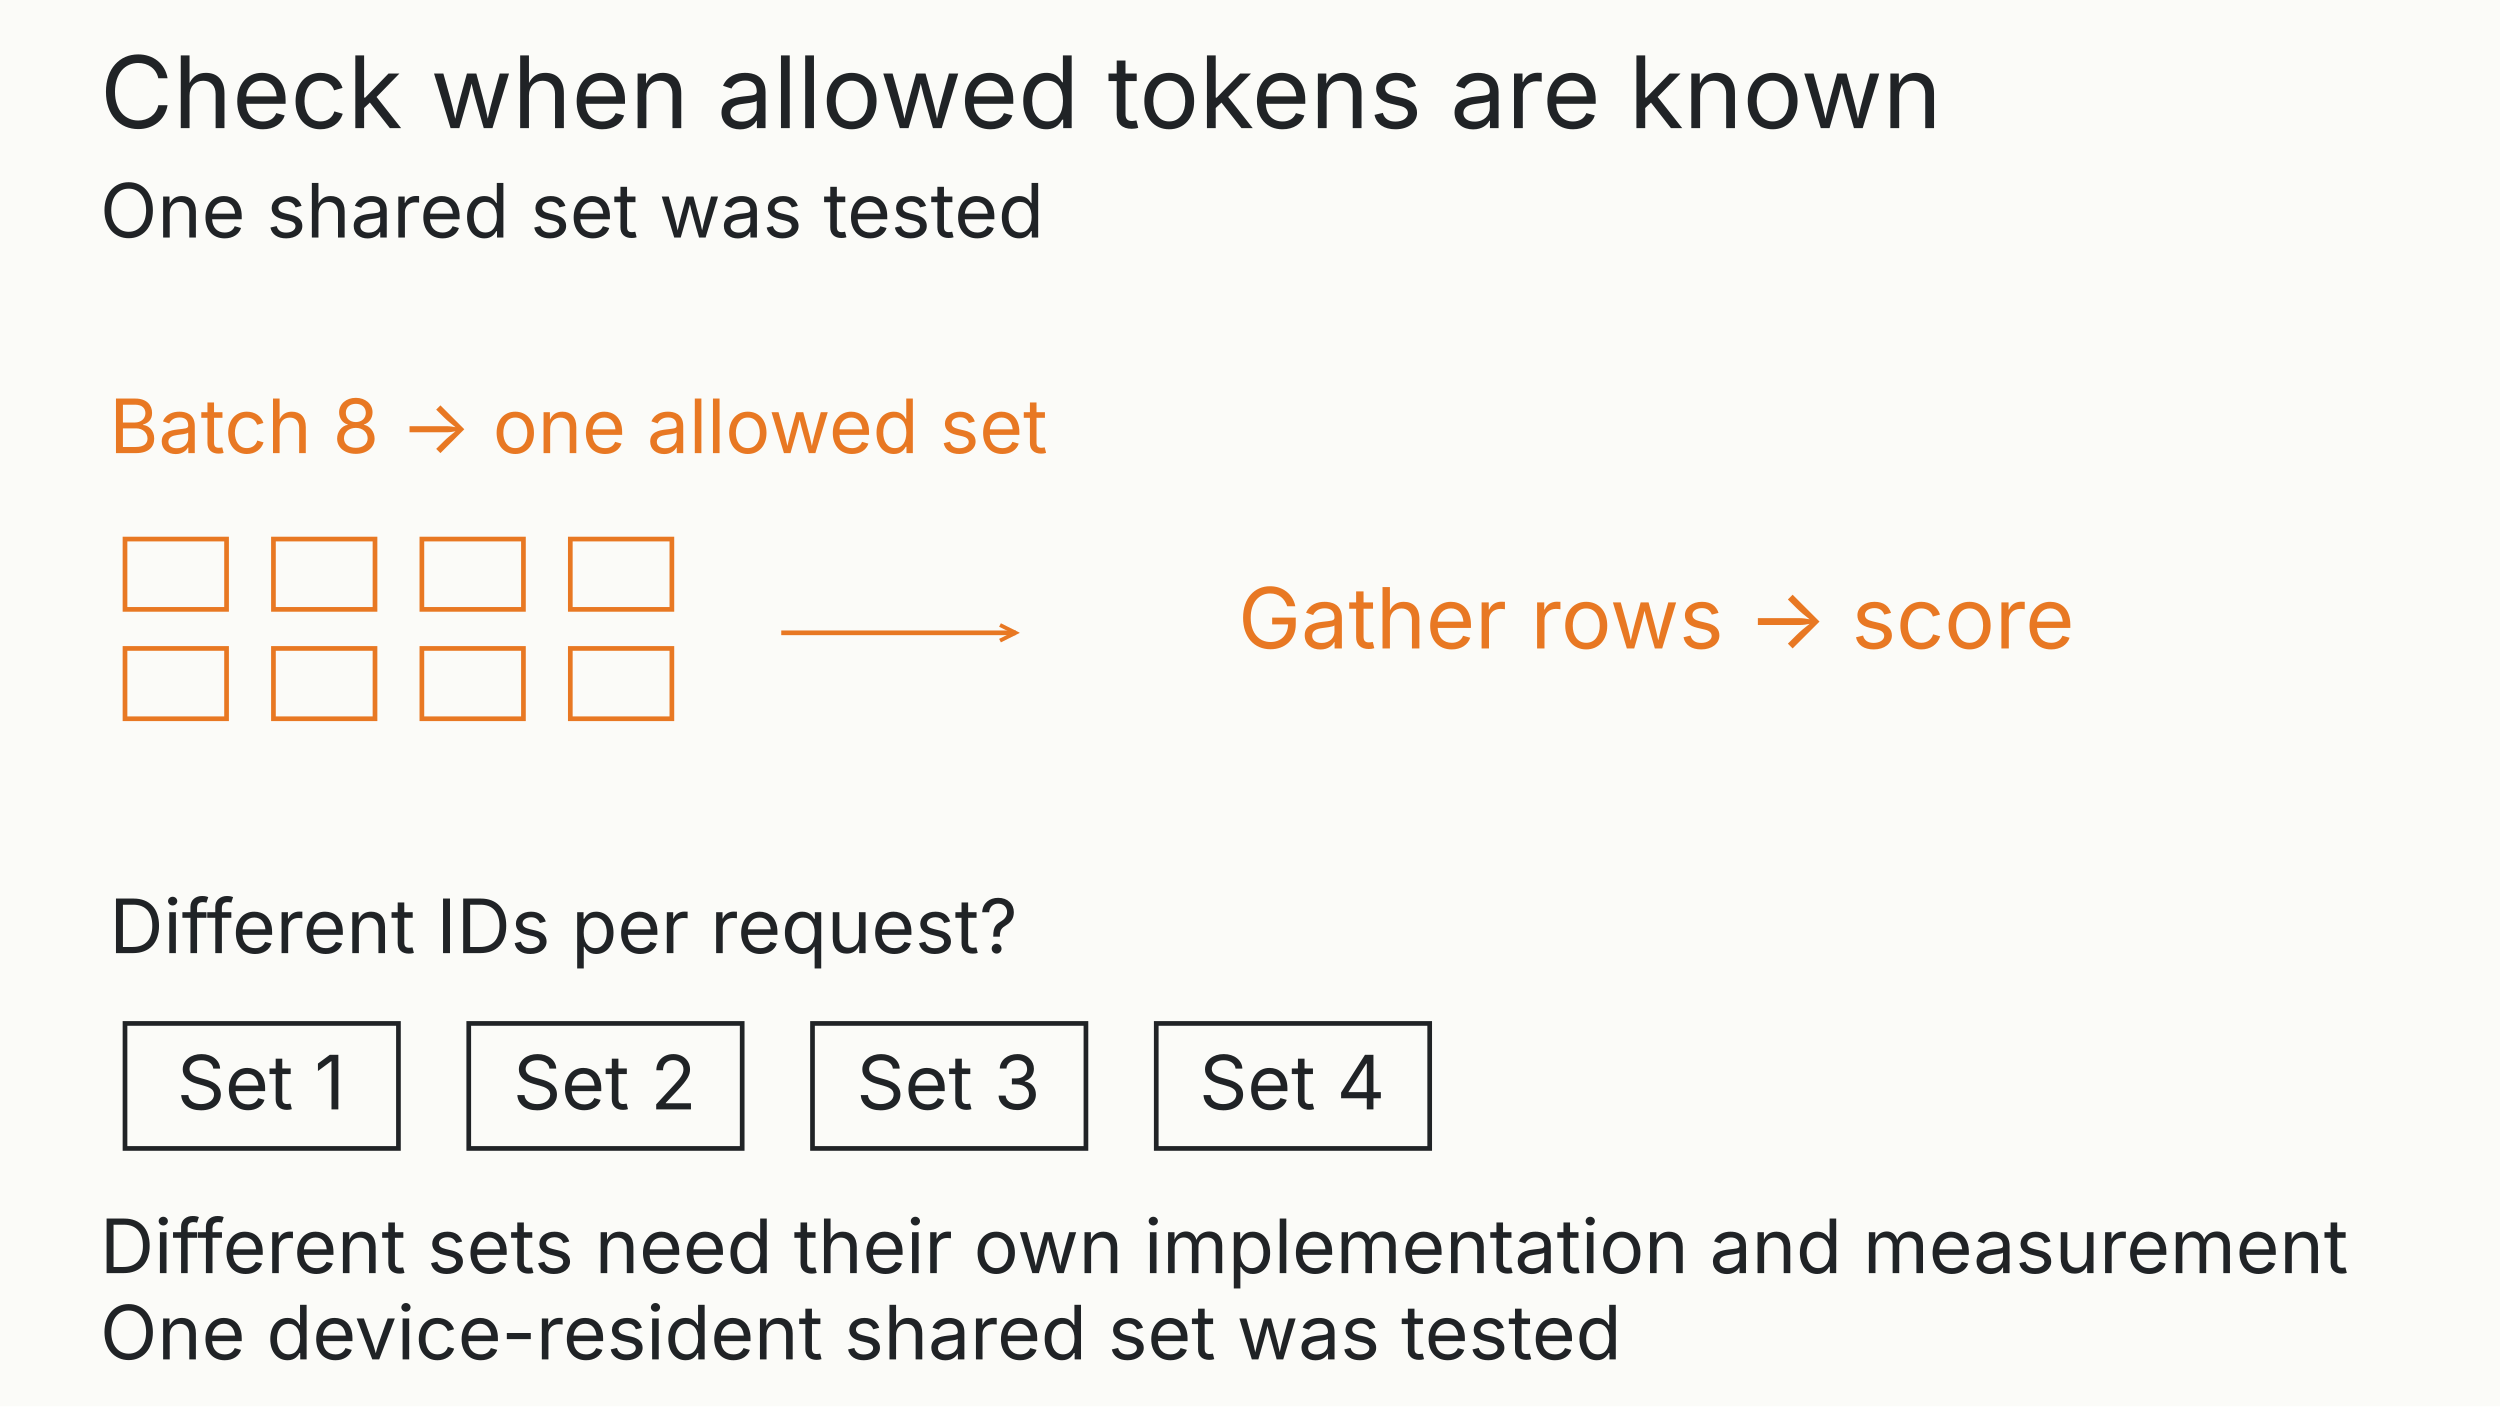
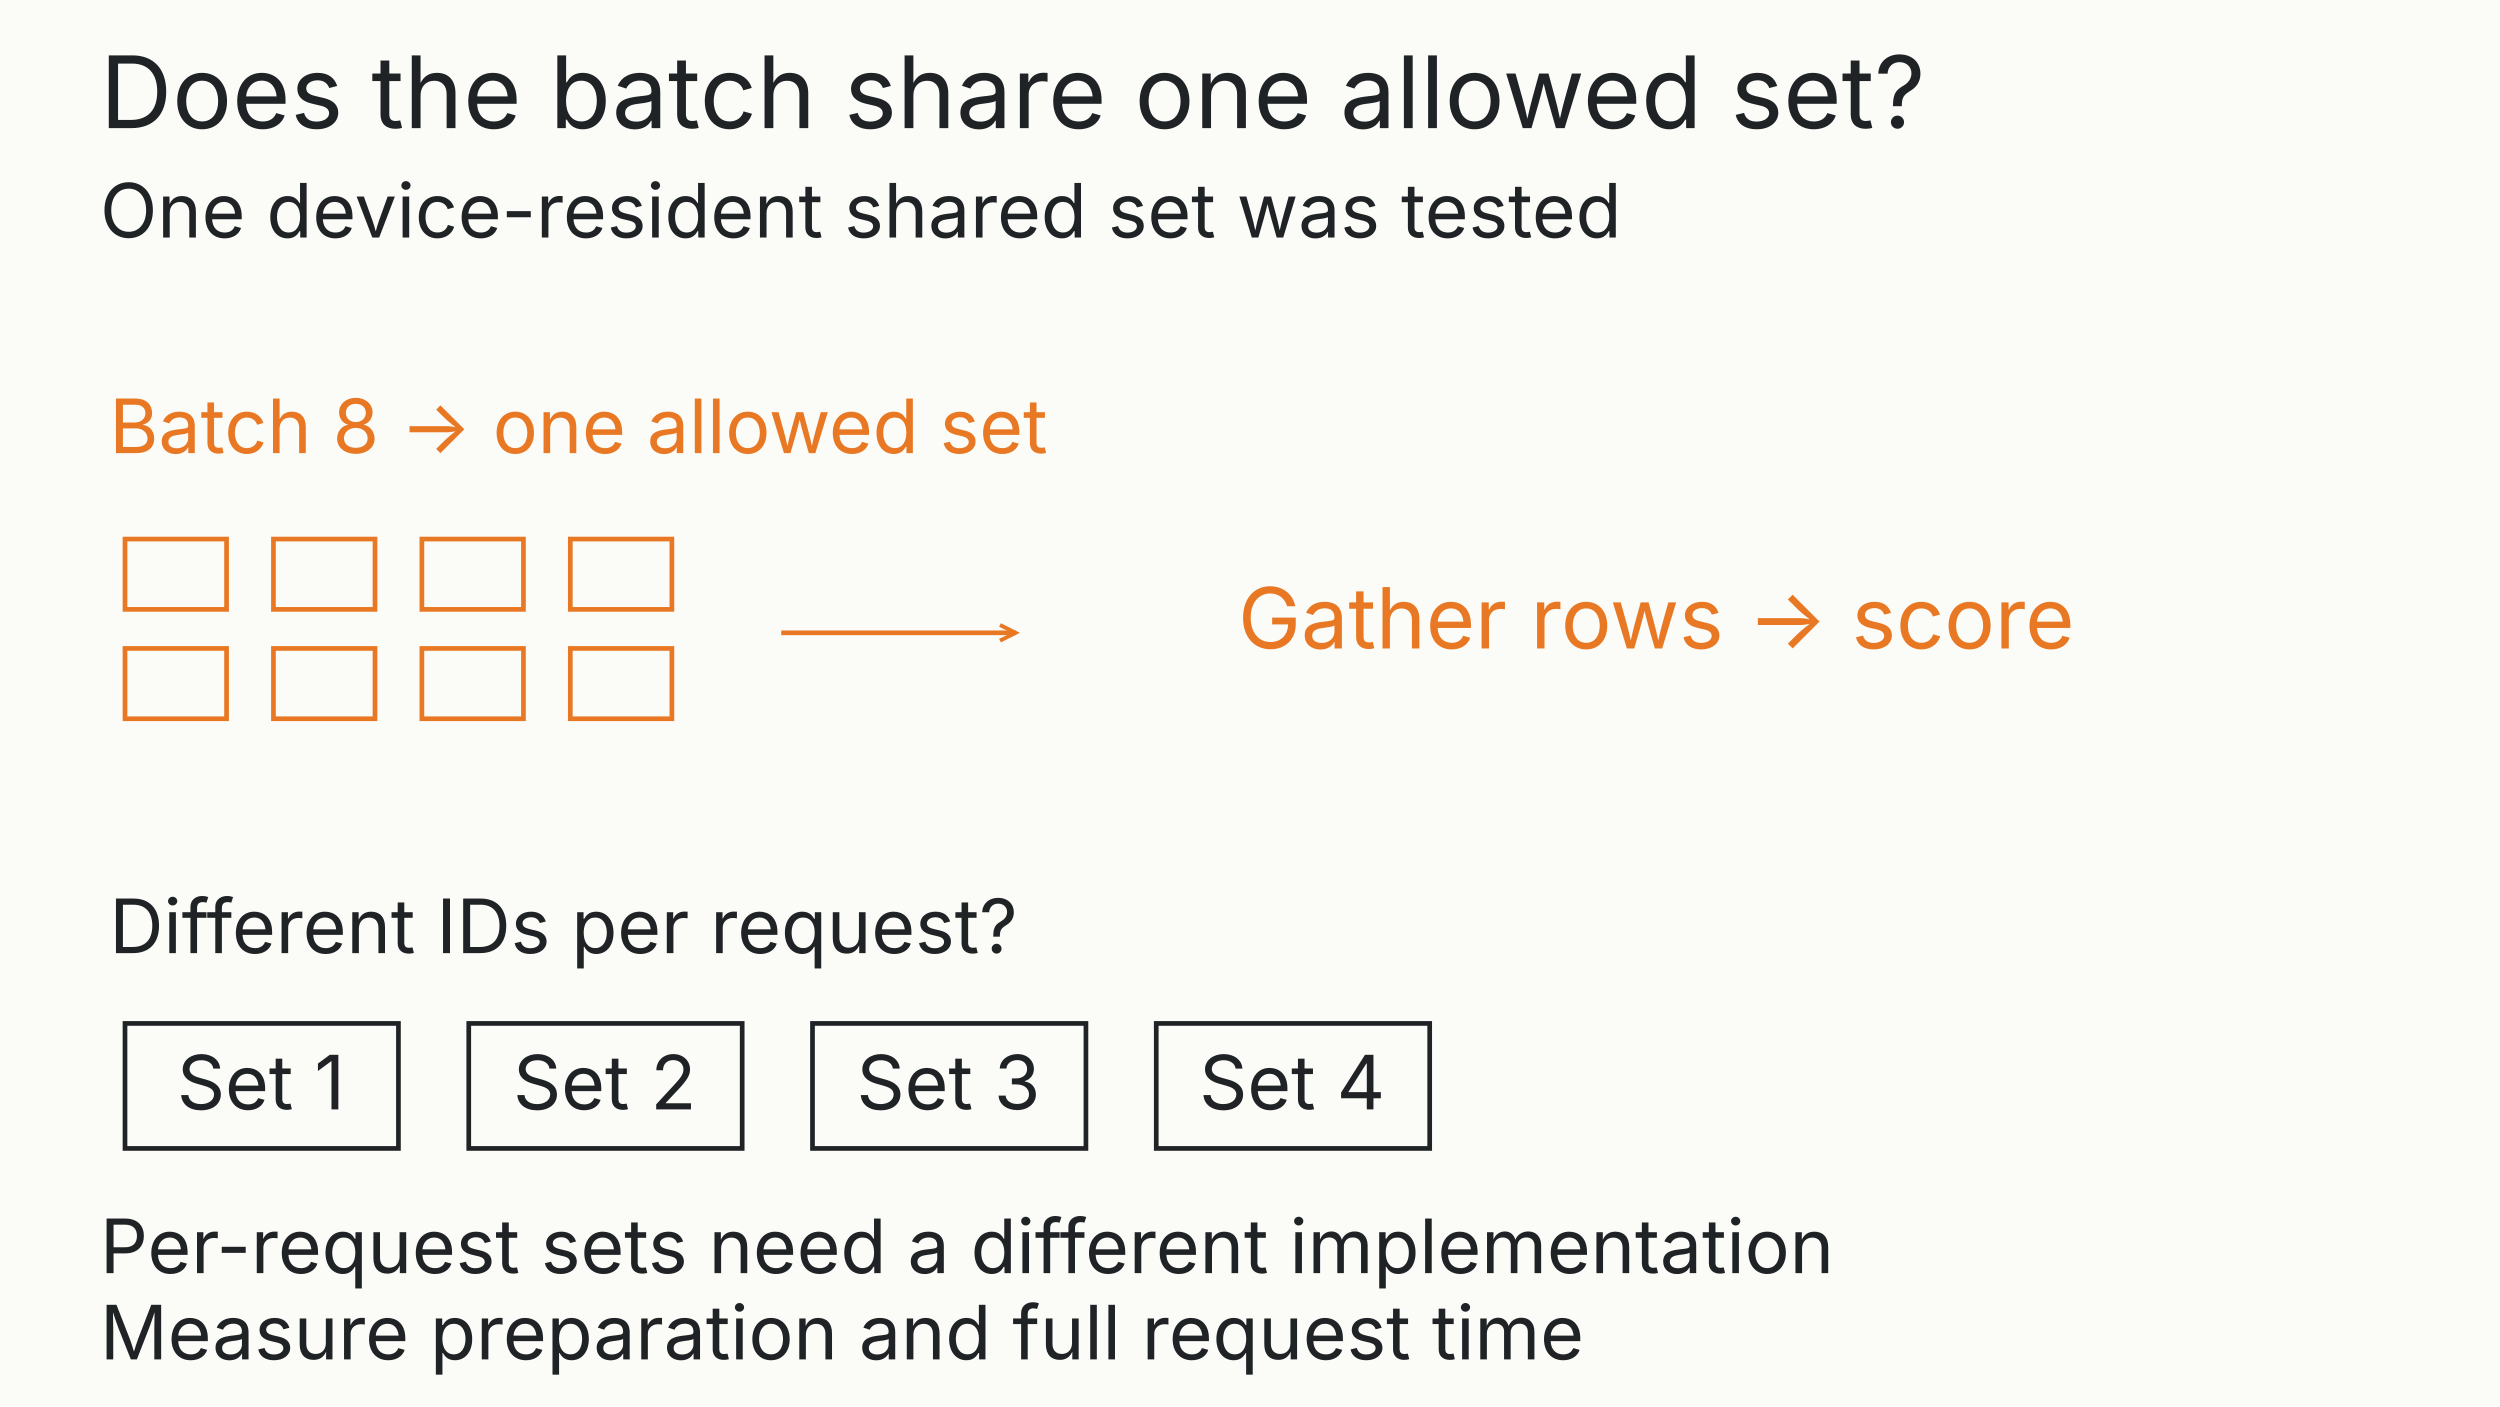
<svg xmlns="http://www.w3.org/2000/svg" width="1600" height="900" viewBox="0 0 1600 900">
  <rect width="100%" height="100%" fill="#FBFBF8" />
  <defs>
    <marker id="arrow" viewBox="0 0 12 12" refX="10" refY="6" markerWidth="5" markerHeight="5" orient="auto">
      <path d="M2 2 L10 6 L2 10" fill="none" stroke="context-stroke" stroke-width="2" />
    </marker>
  </defs>
-   <text x="64" y="82.0" font-family="Inter" font-size="64" font-weight="400" font-style="normal" fill="#202326" text-anchor="start">Check when allowed tokens are known</text>
-   <text x="64" y="152.0" font-family="Inter" font-size="48" font-weight="400" font-style="normal" fill="#202326" text-anchor="start">One shared set was tested</text>
+   <text x="64" y="82.0" font-family="Inter" font-size="64" font-weight="400" font-style="normal" fill="#202326" text-anchor="start">Does the batch share one allowed set?</text>
+   <text x="64" y="152.0" font-family="Inter" font-size="48" font-weight="400" font-style="normal" fill="#202326" text-anchor="start">One device-resident shared set was tested</text>
  <text x="70" y="290.0" font-family="Inter" font-size="48" font-weight="400" font-style="normal" fill="#E87823" text-anchor="start">Batch 8 → one allowed set</text>
  <rect x="80" y="345" width="65" height="45" rx="0" fill="none" stroke="#E87823" stroke-width="3" />
  <rect x="175" y="345" width="65" height="45" rx="0" fill="none" stroke="#E87823" stroke-width="3" />
  <rect x="270" y="345" width="65" height="45" rx="0" fill="none" stroke="#E87823" stroke-width="3" />
  <rect x="365" y="345" width="65" height="45" rx="0" fill="none" stroke="#E87823" stroke-width="3" />
  <rect x="80" y="415" width="65" height="45" rx="0" fill="none" stroke="#E87823" stroke-width="3" />
  <rect x="175" y="415" width="65" height="45" rx="0" fill="none" stroke="#E87823" stroke-width="3" />
  <rect x="270" y="415" width="65" height="45" rx="0" fill="none" stroke="#E87823" stroke-width="3" />
  <rect x="365" y="415" width="65" height="45" rx="0" fill="none" stroke="#E87823" stroke-width="3" />
  <line x1="500" y1="405" x2="650" y2="405" stroke="#E87823" stroke-width="3" marker-end="url(#arrow)" />
  <text x="1060" y="415.0" font-family="Inter" font-size="54" font-weight="400" font-style="normal" fill="#E87823" text-anchor="middle">Gather rows → score</text>
  <text x="70" y="610.0" font-family="Inter" font-size="48" font-weight="400" font-style="normal" fill="#202326" text-anchor="start">Different IDs per request?</text>
  <rect x="80" y="655" width="175" height="80" rx="0" fill="none" stroke="#202326" stroke-width="3" />
  <text x="167" y="710.0" font-family="Inter" font-size="48" font-weight="400" font-style="normal" fill="#202326" text-anchor="middle">Set 1</text>
  <rect x="300" y="655" width="175" height="80" rx="0" fill="none" stroke="#202326" stroke-width="3" />
  <text x="387" y="710.0" font-family="Inter" font-size="48" font-weight="400" font-style="normal" fill="#202326" text-anchor="middle">Set 2</text>
  <rect x="520" y="655" width="175" height="80" rx="0" fill="none" stroke="#202326" stroke-width="3" />
  <text x="607" y="710.0" font-family="Inter" font-size="48" font-weight="400" font-style="normal" fill="#202326" text-anchor="middle">Set 3</text>
  <rect x="740" y="655" width="175" height="80" rx="0" fill="none" stroke="#202326" stroke-width="3" />
  <text x="827" y="710.0" font-family="Inter" font-size="48" font-weight="400" font-style="normal" fill="#202326" text-anchor="middle">Set 4</text>
-   <text x="64" y="814.8" font-family="Inter" font-size="48" font-weight="400" font-style="normal" fill="#202326" text-anchor="start">Different sets need their own implementation and measurement</text>
-   <text x="64" y="870.0" font-family="Inter" font-size="48" font-weight="400" font-style="normal" fill="#202326" text-anchor="start">One device-resident shared set was tested</text>
+   <text x="64" y="814.8" font-family="Inter" font-size="48" font-weight="400" font-style="normal" fill="#202326" text-anchor="start">Per-request sets need a different implementation</text>
+   <text x="64" y="870.0" font-family="Inter" font-size="48" font-weight="400" font-style="normal" fill="#202326" text-anchor="start">Measure preparation and full request time</text>
</svg>
